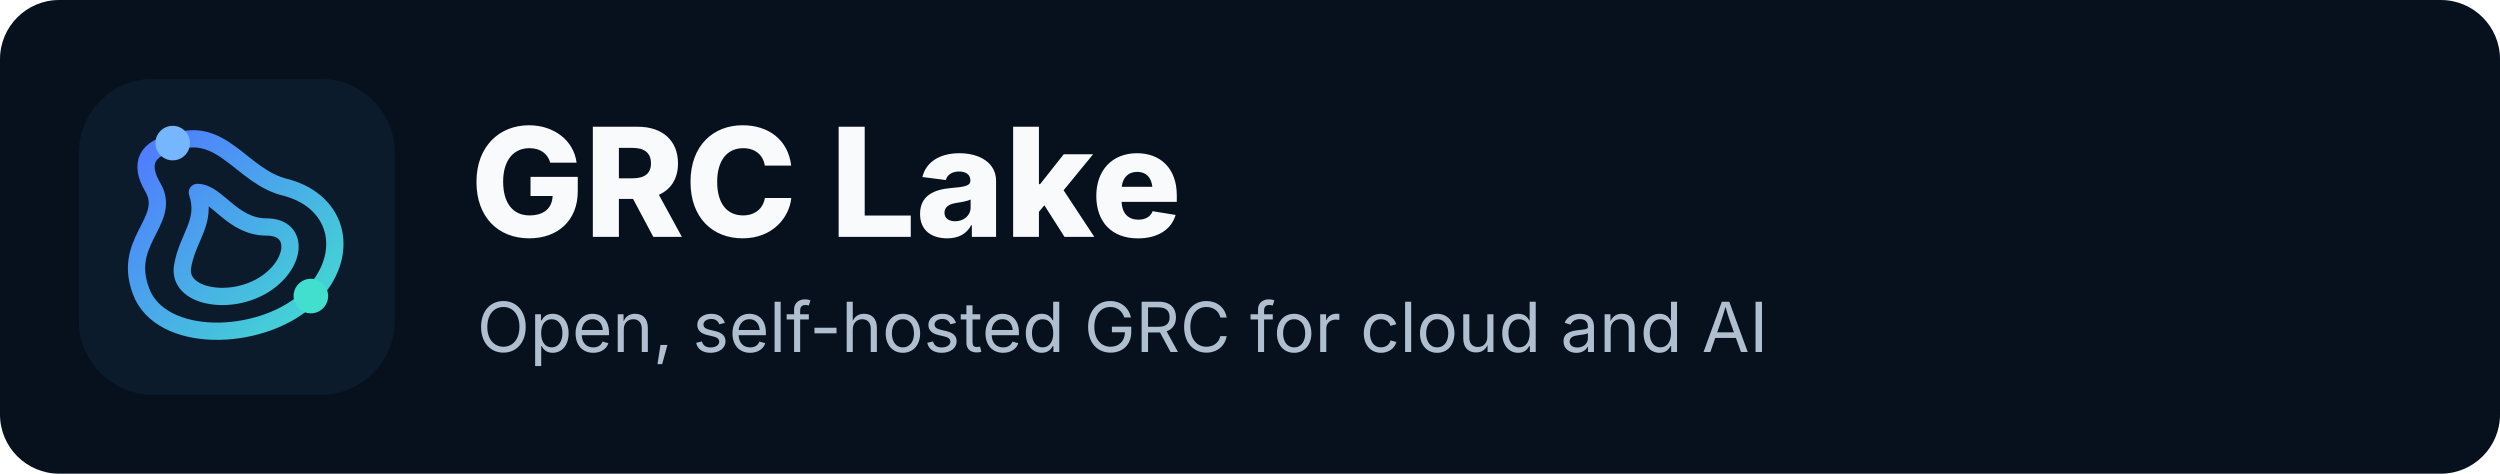
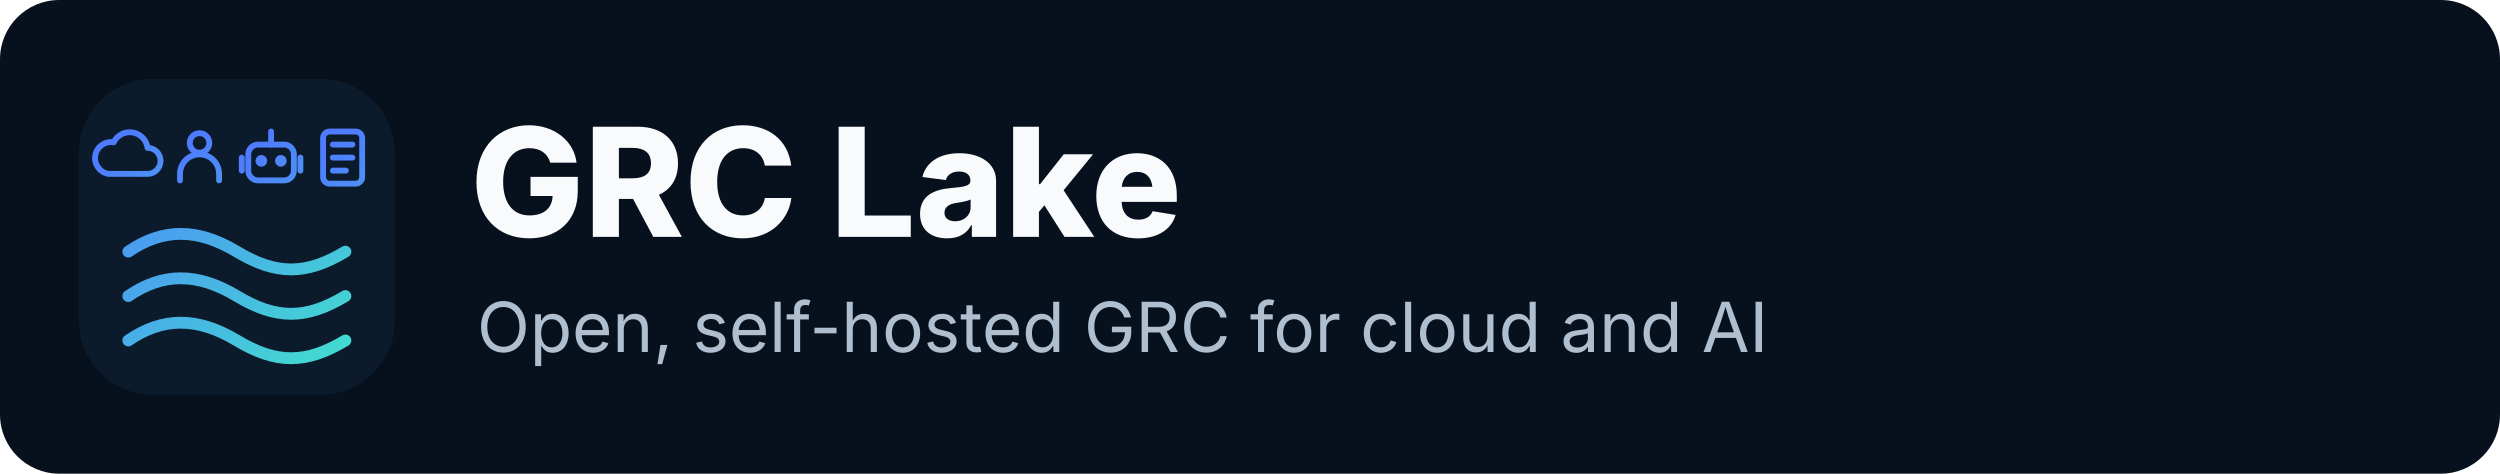
<svg xmlns="http://www.w3.org/2000/svg" width="760" height="144" viewBox="0 0 760 144" role="img" aria-labelledby="title desc">
  <rect width="760" height="144" rx="18" fill="#07111e" />
  <g transform="translate(24 24) scale(1.5)">
    <defs>
-       <linearGradient id="accent" gradientUnits="userSpaceOnUse" x1="13" y1="14" x2="51" y2="52">
+       <linearGradient id="accent" gradientUnits="userSpaceOnUse" x1="4" y1="7" x2="55" y2="58">
        <stop stop-color="#4f7cff" />
        <stop offset="1" stop-color="#42dfcf" />
      </linearGradient>
    </defs>
    <rect width="64" height="64" rx="15" fill="#0b1b2c" />
-     <path d="M19 13C29 9 33 20 42 22C53 25 55 36 47 44C38 53 18 54 13 44C8 33 19 29 15 22C12 17 14 14 19 13ZM24 23C28 23 31 30 38 30C45 30 44 38 37 42C30 46 20 44 21 38C22 32 26 29 24 23Z" fill="none" stroke="url(#accent)" stroke-width="3.5" stroke-linecap="round" stroke-linejoin="round" />
-     <circle cx="19" cy="13" r="3.5" fill="#75b6ff" />
-     <circle cx="47" cy="44" r="3.5" fill="#42dfcf" />
+     <g fill="none" stroke="url(#accent)" color="#5b9aff" stroke-linecap="round" stroke-linejoin="round">
+       <g stroke-width="1.8">
+         <g transform="translate(4 10) scale(.66)">
+           <path d="M3 14h12a4 4 0 0 0 0-8 5.5 5.5 0 0 0-10.4-1.7A4.5 4.5 0 0 0 3 14Z" />
+         </g>
+         <g transform="translate(18.5 10) scale(.66)">
+           <circle cx="9" cy="4.5" r="3" />
+           <path d="M3 16v-2a6 6 0 0 1 12 0v2" />
+         </g>
+         <g transform="translate(33 10) scale(.66)">
+           <rect x="2" y="5" width="14" height="11" rx="3" />
+           <path d="M9 5V1M0 9v4M18 9v4" />
+           <circle cx="6" cy="10" r=".9" fill="currentColor" />
+           <circle cx="12" cy="10" r=".9" fill="currentColor" />
+         </g>
+         <g transform="translate(47.5 10) scale(.66)">
+           <rect x="3" y="1" width="12" height="16" rx="2" />
+           <path d="M6 5h6M6 9h6M6 13h4" />
+         </g>
+       </g>
+       <g stroke-width="2.4">
+         <path d="M10 35c7-4.8 14-4.8 22 0s14 4.8 22 0M10 44c7-4.8 14-4.8 22 0s14 4.8 22 0M10 53c7-4.8 14-4.8 22 0s14 4.8 22 0" />
+       </g>
+     </g>
  </g>
  <g font-family="Inter, Arial, sans-serif">
    <text x="143" y="72" font-size="46" font-weight="800" fill="#f8fafc">GRC Lake</text>
    <text x="145" y="107" font-size="21" fill="#b0bfd0">Open, self-hosted GRC for cloud and AI</text>
  </g>
</svg>
